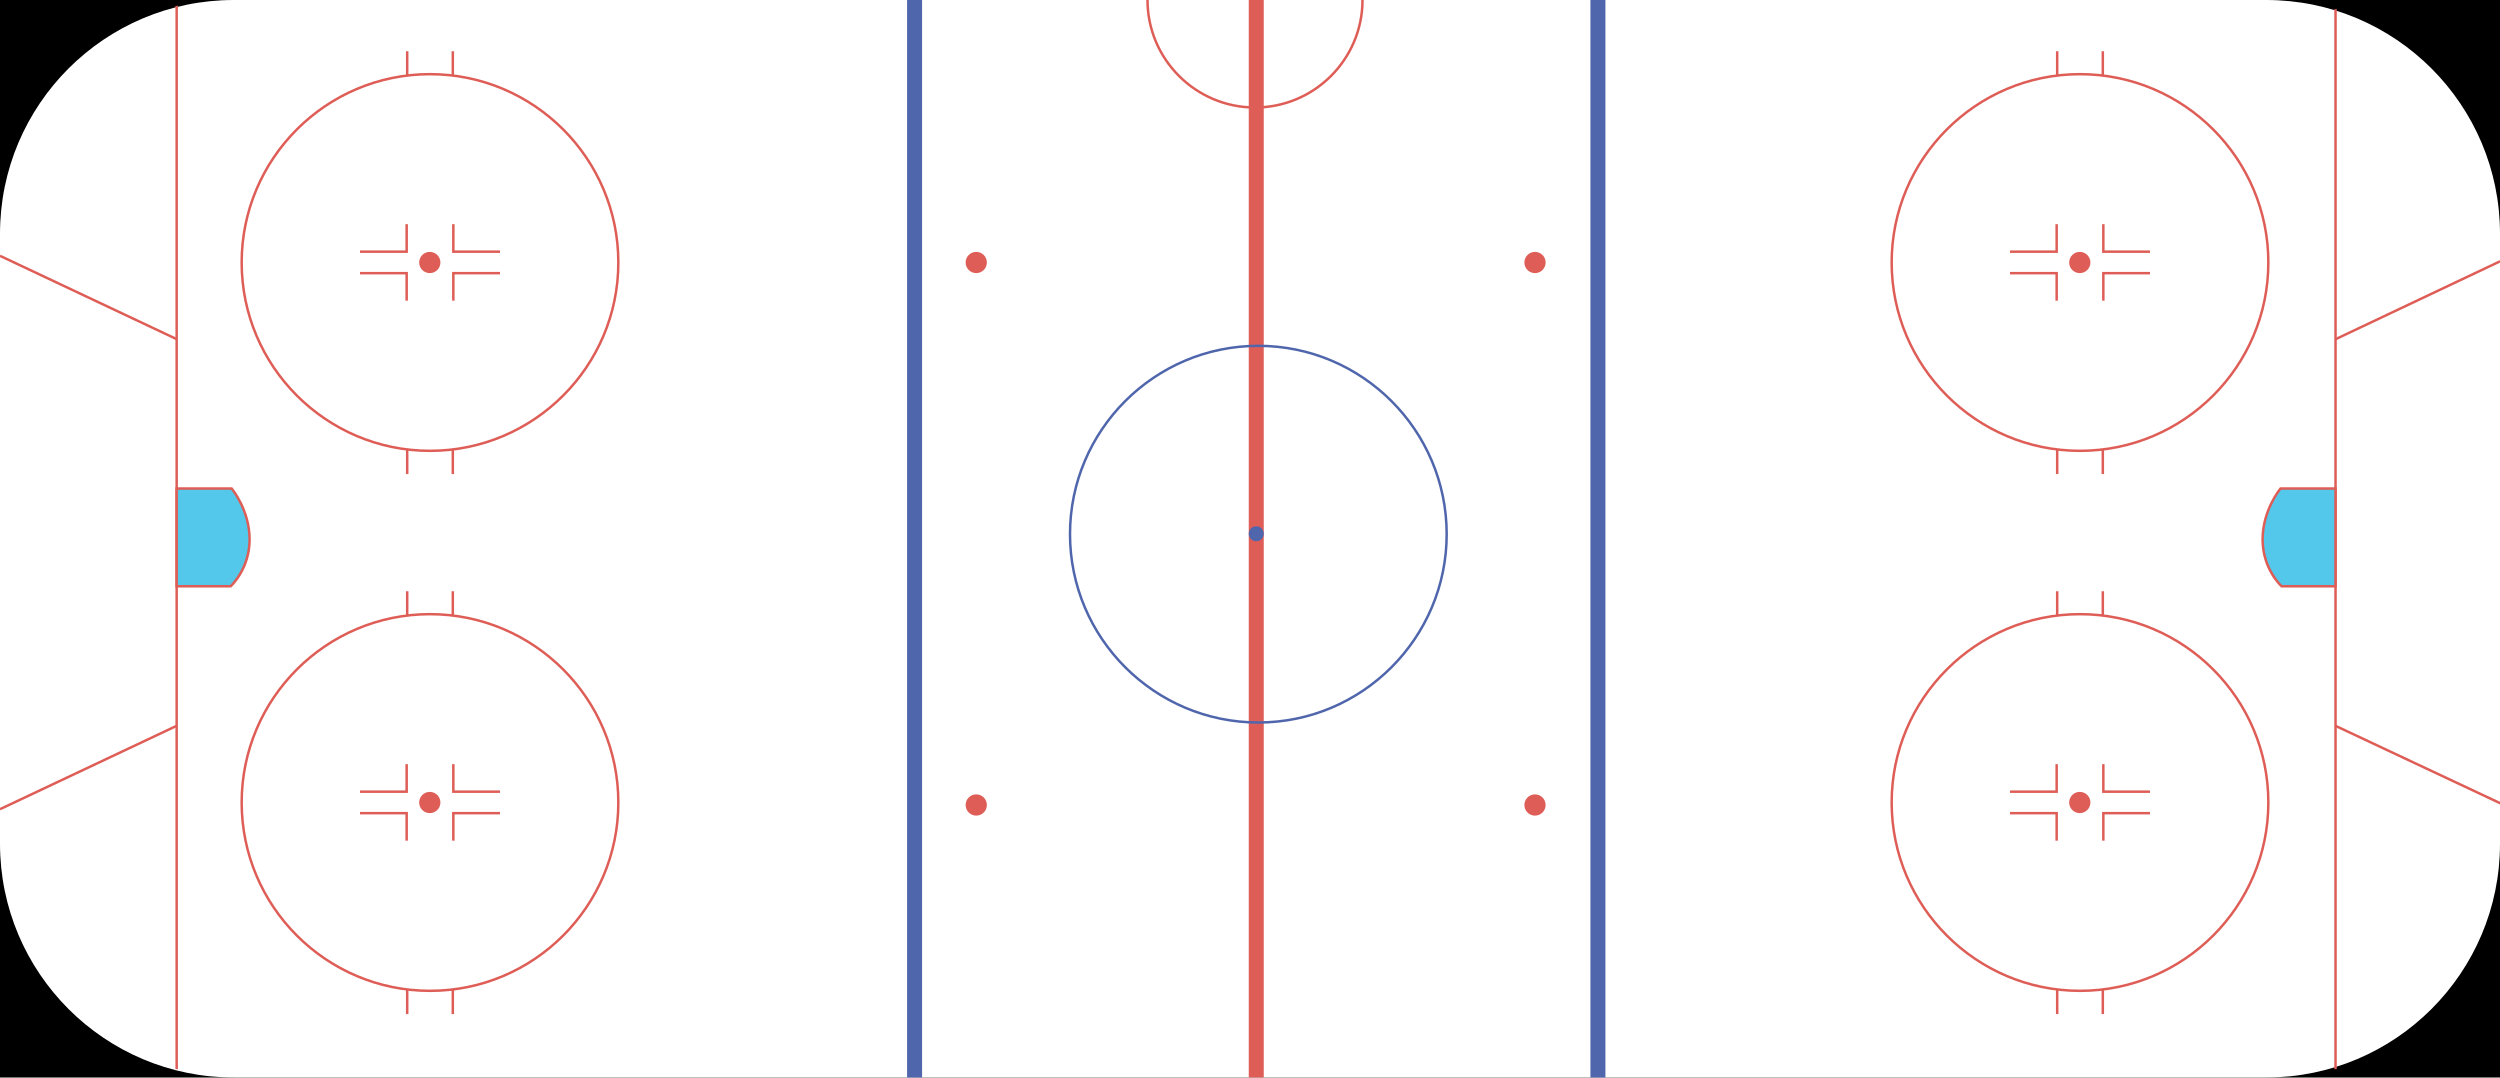
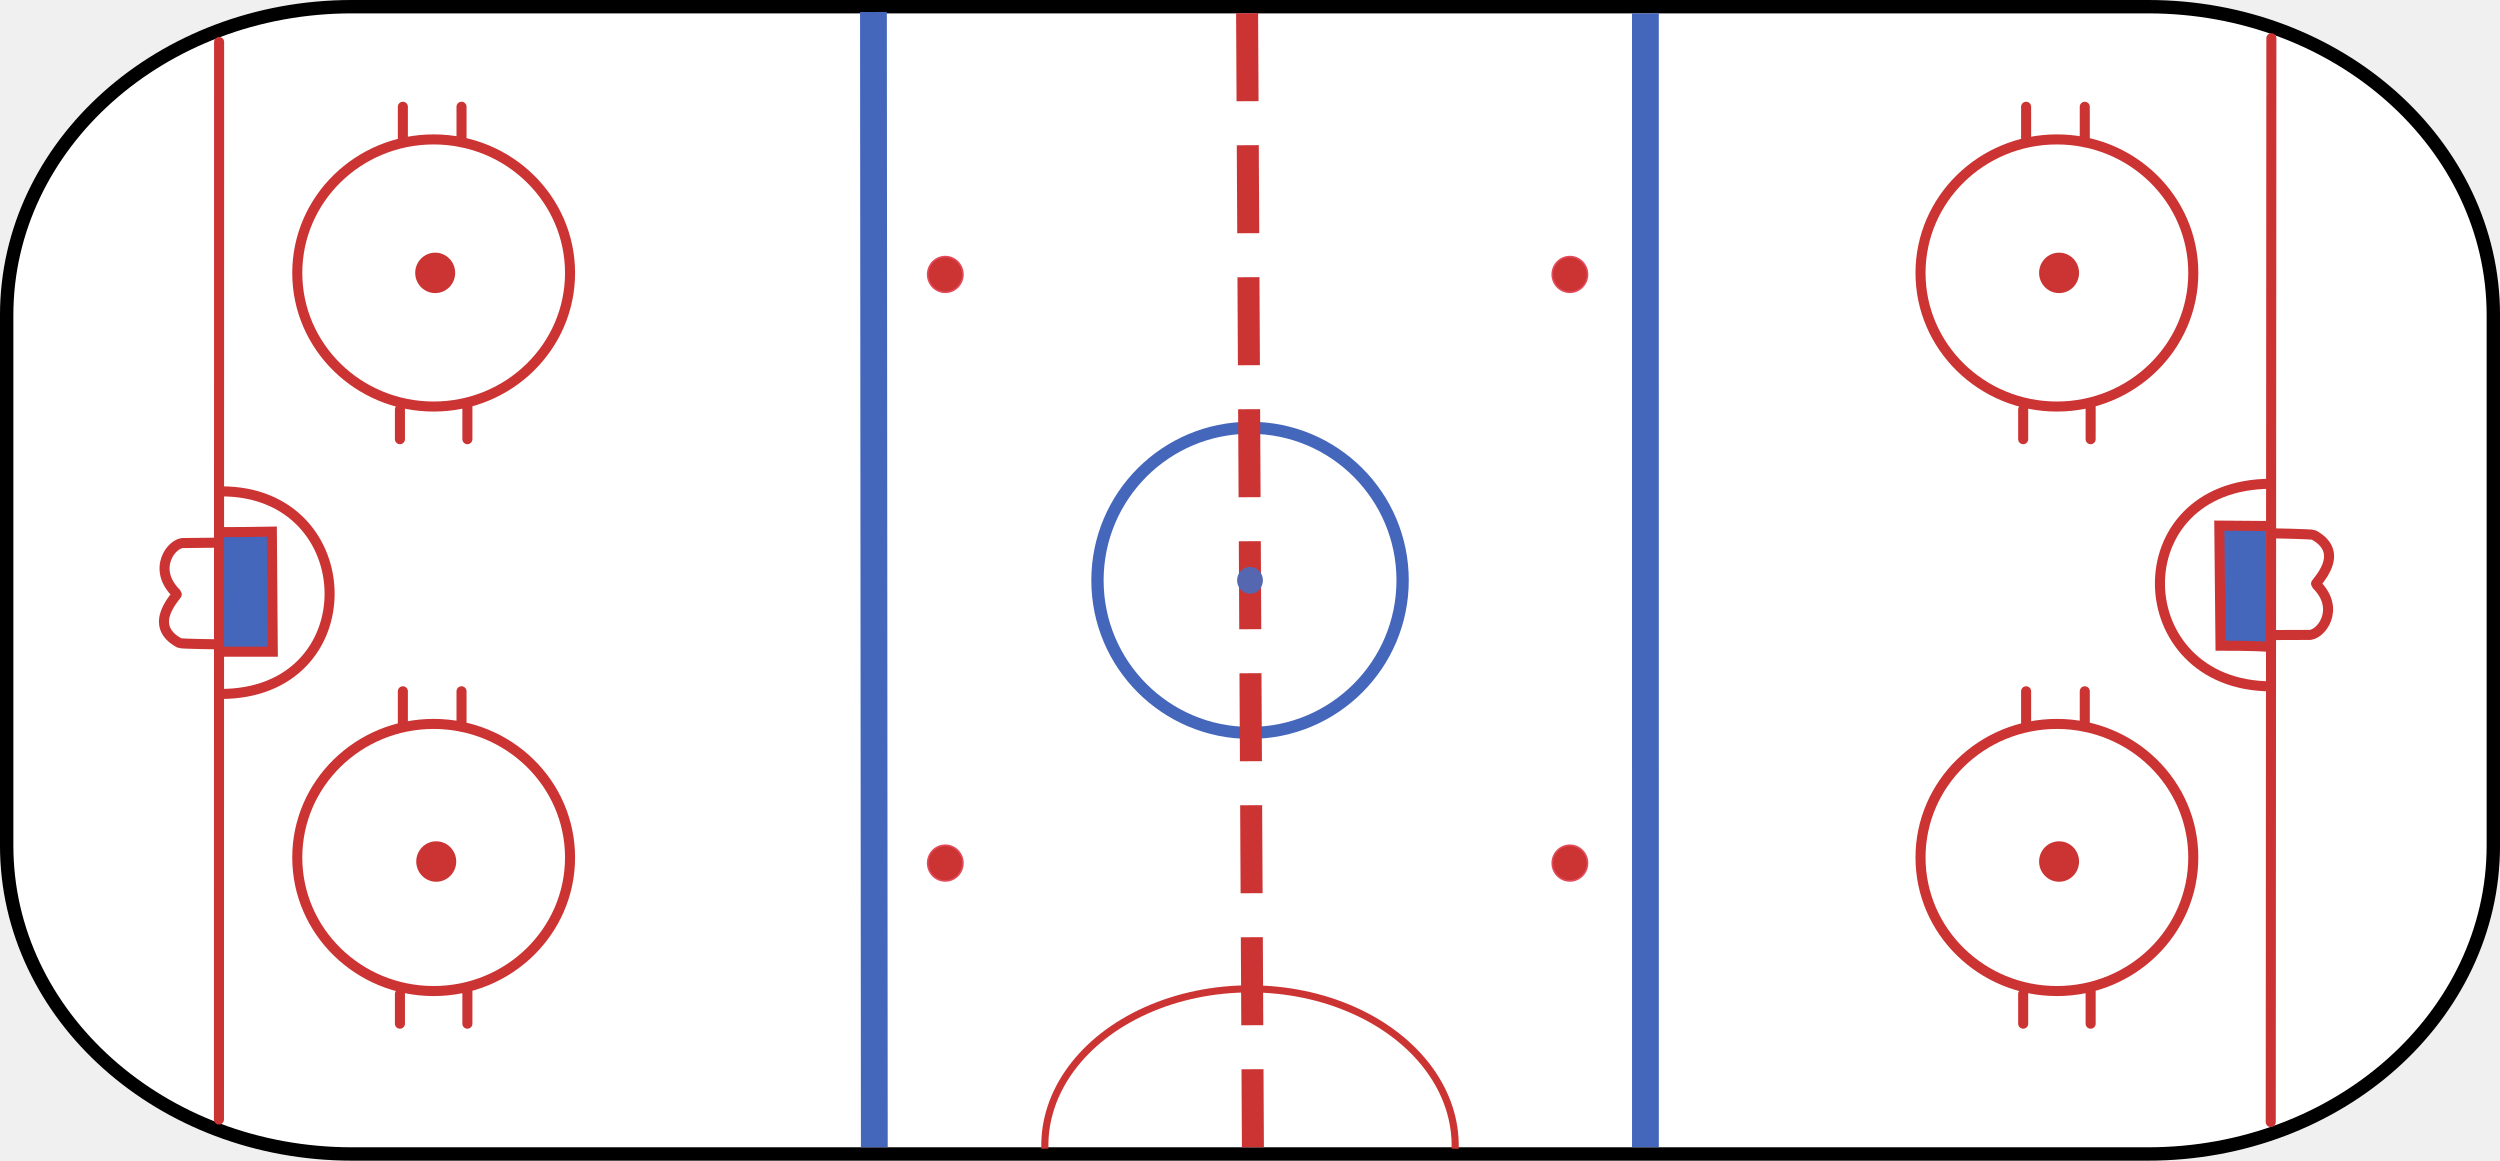
- <svg xmlns="http://www.w3.org/2000/svg" version="1.1" id="Layer_1" x="0px" y="0px" width="1000px" height="431px" viewBox="0 0 1000 431" enable-background="new 0 0 1000 431" xml:space="preserve">
-   <rect width="1000" height="431" />
-   <path fill="#FFFFFF" d="M1000,337.457c0,51.662-41.881,93.543-93.543,93.543H93.543C41.881,431,0,389.119,0,337.457V93.543  C0,41.881,41.881,0,93.543,0h812.914C958.119,0,1000,41.881,1000,93.543V337.457z" />
-   <rect x="499.5" fill="#DE5D56" width="6" height="431" />
-   <rect x="362.833" fill="#5066AC" width="6" height="431" />
-   <rect x="636.167" fill="#5066AC" width="6" height="431" />
-   <path fill="#5066AC" d="M503.334,289.5c-41.815,0-75.833-34.019-75.833-75.833s34.019-75.833,75.833-75.833  c41.815,0,75.834,34.019,75.834,75.833S545.149,289.5,503.334,289.5z M503.334,138.833c-41.263,0-74.833,33.57-74.833,74.833  s33.57,74.833,74.833,74.833c41.264,0,74.834-33.57,74.834-74.833S544.598,138.833,503.334,138.833z" />
-   <circle fill="#DE5D56" cx="390.5" cy="105" r="4.25" />
-   <circle fill="#DE5D56" cx="614" cy="105" r="4.25" />
-   <circle fill="#DE5D56" cx="390.5" cy="322" r="4.25" />
-   <circle fill="#DE5D56" cx="614" cy="322" r="4.25" />
-   <g>
-     <path fill="#DE5D56" d="M172,180.833c-41.815,0-75.833-34.019-75.833-75.833S130.186,29.166,172,29.166S247.834,63.185,247.834,105   S213.815,180.833,172,180.833z M172,30.166c-41.263,0-74.833,33.57-74.833,74.833s33.57,74.833,74.833,74.833   s74.833-33.57,74.833-74.833S213.264,30.166,172,30.166z" />
-     <circle fill="#DE5D56" cx="171.917" cy="105" r="4.25" />
-     <g>
-       <polygon fill="#DE5D56" points="163.167,101.167 144,101.167 144,100.167 162.167,100.167 162.167,89.667 163.167,89.667   " />
-       <polygon fill="#DE5D56" points="200,101.167 180.833,101.167 180.833,89.667 181.833,89.667 181.833,100.167 200,100.167   " />
+ <svg xmlns="http://www.w3.org/2000/svg" xmlns:xlink="http://www.w3.org/1999/xlink" id="svg2" version="0.48.4 r9939" space="preserve" viewBox="0 0 748.498 347.5" docname="Icehockeylayout.svg">
+   <defs id="defs48">
+     <pattern id="pattern3025" collect="always" xlink:href="#path14545_1_" patternTransform="matrix(.1651 0 0 -.167 -6677 -9802.6)" />
+     <pattern id="pattern3021" collect="always" xlink:href="#path15433_1_" patternTransform="matrix(-.1651 -.0013 -.0013 .167 -8450.3 -6867.9)" />
+     <pattern id="path14545_1_" xlink:href="#pattern1564" patternTransform="matrix(.1651 0 0 -.167 -6677 -9802.6)" />
+     <pattern id="path15433_1_" xlink:href="#pattern1560" patternTransform="matrix(-.1651 -.0013 -.0013 .167 -8450.3 -6867.9)" />
+   </defs>
+   <namedview id="base" bordercolor="#666666" window-y="343" window-x="1665" pagecolor="#ffffff" zoom="0.939" borderopacity="1.0" cy="323.698" cx="444.263" pageopacity="0.0" window-height="539" pageshadow="2" window-width="759" current-layer="svg2" />
+   <pattern id="pattern1560" height="450" width="800" patternUnits="userSpaceOnUse" y="544.964" x="45.958" viewBox="0 -450 800 450">
+     <g id="g6">
+       <polygon id="polygon8" knockout="Off" points="0 0 800 0 800 -450 0 -450" fill="none" />
    </g>
-     <g>
-       <polygon fill="#DE5D56" points="163.167,120.266 162.167,120.266 162.167,109.766 144,109.766 144,108.766 163.167,108.766   " />
-       <polygon fill="#DE5D56" points="181.833,120.266 180.833,120.266 180.833,108.766 200,108.766 200,109.766 181.833,109.766   " />
+   </pattern>
+   <pattern id="pattern1564" height="450" width="800" patternUnits="userSpaceOnUse" y="544.964" x="45.958" viewBox="0 -450 800 450">
+     <g id="g11">
+       <polygon id="polygon13" knockout="Off" points="0 0 800 0 800 -450 0 -450" fill="none" />
    </g>
-     <rect x="162.375" y="20.5" fill="#DE5D56" width="1" height="9.625" />
-     <rect x="180.625" y="20.5" fill="#DE5D56" width="1" height="9.625" />
-     <rect x="162.375" y="180" fill="#DE5D56" width="1" height="9.625" />
-     <rect x="180.625" y="180" fill="#DE5D56" width="1" height="9.625" />
+   </pattern>
+   <path id="rect2206" style="stroke-linejoin:round;stroke:#000000;stroke-width:4.005;stroke-linecap:round;fill:#ffffff" connector-curvature="0" d="m105.38 2.002h537.75c57.091 0 103.37 41.346 103.37 92.348v158.8c0 51.003-46.281 92.349-103.37 92.349h-537.75c-57.096 0-103.38-41.35-103.38-92.35v-158.8c0.002-51.002 46.284-92.348 103.38-92.348z" />
+   <ellipse id="path2208" style="stroke-linejoin:round;stroke:#4466bb;stroke-width:3.01;stroke-linecap:round;fill:none" rx="37.321" ry="38.21" transform="matrix(1.224 0 0 1.1955 -86.868 -29.518)" cy="170.03" cx="376.74" />
+   <g id="g3845" transform="translate(34)">
+     <ellipse id="path2210" style="stroke-linejoin:round;stroke:#e24b5a;stroke-width:.502;stroke-linecap:round;fill:#cc3333" d="m 254.288,82.169 c 0,2.946 -2.359,5.334 -5.269,5.334 -2.91,0 -5.269,-2.388 -5.269,-5.334 0,-2.946 2.359,-5.334 5.269,-5.334 2.91,0 5.269,2.388 5.269,5.334 z" rx="5.269" ry="5.334" cy="82.169" cx="249.02" />
+     <ellipse id="path2212" style="stroke-linejoin:round;stroke:#e24b5a;stroke-width:.502;stroke-linecap:round;fill:#cc3333" d="m 254.288,258.412 c 0,2.946 -2.359,5.335 -5.269,5.335 -2.91,0 -5.269,-2.389 -5.269,-5.335 0,-2.946 2.359,-5.335 5.269,-5.335 2.91,0 5.269,2.389 5.269,5.335 z" rx="5.269" ry="5.335" cy="258.41" cx="249.02" />
  </g>
-   <g>
-     <path fill="#DE5D56" d="M172,396.833c-41.815,0-75.833-34.019-75.833-75.833c0-41.815,34.019-75.834,75.833-75.834   s75.833,34.019,75.833,75.834C247.834,362.814,213.815,396.833,172,396.833z M172,246.166c-41.263,0-74.833,33.57-74.833,74.834   c0,41.263,33.57,74.833,74.833,74.833s74.833-33.57,74.833-74.833C246.834,279.736,213.264,246.166,172,246.166z" />
-     <circle fill="#DE5D56" cx="171.917" cy="321" r="4.25" />
-     <g>
-       <polygon fill="#DE5D56" points="163.167,317.167 144,317.167 144,316.167 162.167,316.167 162.167,305.667 163.167,305.667   " />
-       <polygon fill="#DE5D56" points="200,317.167 180.833,317.167 180.833,305.667 181.833,305.667 181.833,316.167 200,316.167   " />
-     </g>
-     <g>
-       <polygon fill="#DE5D56" points="163.167,336.266 162.167,336.266 162.167,325.766 144,325.766 144,324.766 163.167,324.766   " />
-       <polygon fill="#DE5D56" points="181.833,336.266 180.833,336.266 180.833,324.766 200,324.766 200,325.766 181.833,325.766   " />
-     </g>
-     <rect x="162.375" y="236.5" fill="#DE5D56" width="1" height="9.625" />
-     <rect x="180.625" y="236.5" fill="#DE5D56" width="1" height="9.625" />
-     <rect x="162.375" y="396" fill="#DE5D56" width="1" height="9.625" />
-     <rect x="180.625" y="396" fill="#DE5D56" width="1" height="9.625" />
-   </g>
-   <g>
-     <path fill="#DE5D56" d="M832,180.833c-41.814,0-75.833-34.019-75.833-75.833S790.186,29.166,832,29.166   c41.815,0,75.834,34.019,75.834,75.833S873.815,180.833,832,180.833z M832,30.166c-41.263,0-74.833,33.57-74.833,74.833   s33.57,74.833,74.833,74.833c41.264,0,74.834-33.57,74.834-74.833S873.264,30.166,832,30.166z" />
-     <circle fill="#DE5D56" cx="831.917" cy="105" r="4.25" />
-     <g>
-       <polygon fill="#DE5D56" points="823.166,101.167 804,101.167 804,100.167 822.166,100.167 822.166,89.667 823.166,89.667   " />
-       <polygon fill="#DE5D56" points="860,101.167 840.834,101.167 840.834,89.667 841.834,89.667 841.834,100.167 860,100.167   " />
-     </g>
-     <g>
-       <polygon fill="#DE5D56" points="823.166,120.266 822.166,120.266 822.166,109.766 804,109.766 804,108.766 823.166,108.766   " />
-       <polygon fill="#DE5D56" points="841.834,120.266 840.834,120.266 840.834,108.766 860,108.766 860,109.766 841.834,109.766   " />
-     </g>
-     <rect x="822.375" y="20.5" fill="#DE5D56" width="1" height="9.625" />
-     <rect x="840.625" y="20.5" fill="#DE5D56" width="1" height="9.625" />
-     <rect x="822.375" y="180" fill="#DE5D56" width="1" height="9.625" />
-     <rect x="840.625" y="180" fill="#DE5D56" width="1" height="9.625" />
-   </g>
-   <g>
-     <path fill="#DE5D56" d="M832,396.833c-41.814,0-75.833-34.019-75.833-75.833c0-41.815,34.019-75.834,75.833-75.834   c41.815,0,75.834,34.019,75.834,75.834C907.834,362.814,873.815,396.833,832,396.833z M832,246.166   c-41.263,0-74.833,33.57-74.833,74.834c0,41.263,33.57,74.833,74.833,74.833c41.264,0,74.834-33.57,74.834-74.833   C906.834,279.736,873.264,246.166,832,246.166z" />
-     <circle fill="#DE5D56" cx="831.917" cy="321" r="4.25" />
-     <g>
-       <polygon fill="#DE5D56" points="823.166,317.167 804,317.167 804,316.167 822.166,316.167 822.166,305.667 823.166,305.667   " />
-       <polygon fill="#DE5D56" points="860,317.167 840.834,317.167 840.834,305.667 841.834,305.667 841.834,316.167 860,316.167   " />
-     </g>
-     <g>
-       <polygon fill="#DE5D56" points="823.166,336.266 822.166,336.266 822.166,325.766 804,325.766 804,324.766 823.166,324.766   " />
-       <polygon fill="#DE5D56" points="841.834,336.266 840.834,336.266 840.834,324.766 860,324.766 860,325.766 841.834,325.766   " />
-     </g>
-     <rect x="822.375" y="236.5" fill="#DE5D56" width="1" height="9.625" />
-     <rect x="840.625" y="236.5" fill="#DE5D56" width="1" height="9.625" />
-     <rect x="822.375" y="396" fill="#DE5D56" width="1" height="9.625" />
-     <rect x="840.625" y="396" fill="#DE5D56" width="1" height="9.625" />
-   </g>
-   <circle fill="#5066AC" cx="502.5" cy="213.5" r="3" />
-   <path fill="#DE5D56" d="M502,43.5c-23.986,0-43.5-19.514-43.5-43.5h1c0,23.435,19.065,42.5,42.5,42.5S544.5,23.435,544.5,0h1  C545.5,23.986,525.986,43.5,502,43.5z" />
-   <g>
-     <rect x="70.166" y="2.333" fill="#DE5D56" width="1" height="425.333" />
-     <rect x="-3.734" y="118.5" transform="matrix(0.9044 0.4266 -0.4266 0.9044 54.1449 -3.701)" fill="#DE5D56" width="78.133" height="1" />
-     <rect x="34.833" y="267.934" transform="matrix(0.4268 0.9044 -0.9044 0.4268 297.8904 144.0239)" fill="#DE5D56" width="1" height="78.133" />
-     <g>
-       <path fill="#53C8EA" d="M92.667,195.418h-22v39.083H92.25c0,0,7.583-6.833,7.583-18.75    C99.833,203.834,92.667,195.418,92.667,195.418z" />
-       <path fill="#DE5D56" d="M92.442,235.001H70.167v-40.083h22.731l0.15,0.176c0.073,0.085,7.286,8.695,7.286,20.658    c0,12.001-7.433,18.835-7.749,19.121L92.442,235.001z M71.167,234.001H92.05c1.006-0.987,7.284-7.58,7.284-18.25    c0-10.657-5.905-18.571-6.905-19.833H71.167V234.001z" />
+   <g id="g3852" transform="translate(-34)">
+     <ellipse id="path2214" style="stroke-linejoin:round;stroke:#e24b5a;stroke-width:.502;stroke-linecap:round;fill:#cc3333" d="m 509.288,258.412 c 0,2.946 -2.359,5.335 -5.269,5.335 -2.91,0 -5.269,-2.389 -5.269,-5.335 0,-2.946 2.359,-5.335 5.269,-5.335 2.91,0 5.269,2.389 5.269,5.335 z" rx="5.269" ry="5.335" cy="258.41" cx="504.02" />
+     <g id="g3849">
+       <ellipse id="path2216" style="stroke-linejoin:round;stroke:#e24b5a;stroke-width:.502;stroke-linecap:round;fill:#cc3333" d="m 509.288,82.169 c 0,2.946 -2.359,5.334 -5.269,5.334 -2.91,0 -5.269,-2.388 -5.269,-5.334 0,-2.946 2.359,-5.334 5.269,-5.334 2.91,0 5.269,2.388 5.269,5.334 z" rx="5.269" ry="5.334" cy="82.169" cx="504.02" />
    </g>
  </g>
-   <rect x="933.709" y="3.667" fill="#DE5D56" width="1" height="423.999" />
-   <rect x="966.605" y="83.683" transform="matrix(0.428 0.9038 -0.9038 0.428 661.7531 -805.3743)" fill="#DE5D56" width="0.999" height="72.8" />
-   <rect x="930.74" y="305.376" transform="matrix(0.9051 0.4252 -0.4252 0.9051 221.8494 -382.2589)" fill="#DE5D56" width="73.103" height="1" />
-   <g>
-     <path fill="#53C8EA" d="M912.208,195.418h22v39.083h-21.583c0,0-7.584-6.833-7.584-18.75   C905.041,203.834,912.208,195.418,912.208,195.418z" />
-     <path fill="#DE5D56" d="M934.708,235.001h-22.275l-0.143-0.129c-0.316-0.285-7.749-7.119-7.749-19.121   c0-11.963,7.214-20.572,7.286-20.658l0.15-0.176h22.73V235.001z M912.825,234.001h20.883v-38.083h-21.262   c-1,1.263-6.905,9.177-6.905,19.833C905.541,226.421,911.819,233.014,912.825,234.001z" />
-   </g>
+   <line id="path2218" style="stroke:#cc3333;stroke-linecap:square;stroke-dasharray:19.761, 19.761;stroke-width:6.587;fill:none" x1="373.4" y1="7.248" x2="375.1" y2="340.21" />
+   <line id="path3093" style="stroke:#4466bb;stroke-width:8.026;fill:none" x1="261.51" y1="3.583" x2="261.77" y2="343.48" />
+   <line id="path3095" style="stroke:#4466bb;stroke-width:8.026;fill:none" x1="492.63" y1="3.993" x2="492.64" y2="343.48" />
+   <path id="path25" style="stroke-linejoin:round;stroke:#cc3333;stroke-width:3.01;stroke-linecap:round;fill:none" connector-curvature="0" d="m170.67 256.73c0 22.072-18.294 39.986-40.834 39.986s-40.834-17.914-40.834-39.986c0-22.073 18.294-39.988 40.834-39.988s40.834 17.915 40.834 39.988zm-50.054-39.988v-9.773m17.563-0.001v10.662m1.756 79.086v9.775m-20.197-8.886v8.887" />
+   <path id="path24203" style="fill:#cc3333" connector-curvature="0" d="m136.59 257.94c0 3.343-2.681 6.056-5.983 6.056s-5.983-2.713-5.983-6.056c0-3.342 2.681-6.055 5.983-6.055 3.296 0 5.973 2.699 5.983 6.035" />
+   <path id="path28" style="stroke-linejoin:round;stroke:#cc3333;stroke-width:3.01;stroke-linecap:round;fill:none" connector-curvature="0" d="m170.67 81.729c0 22.073-18.294 39.988-40.834 39.988s-40.834-17.915-40.834-39.988 18.294-39.987 40.834-39.987 40.834 17.915 40.834 39.987zm-50.054-39.987v-9.774m17.563 0v10.663m1.756 79.086v9.774m-20.197-8.886v8.886" />
+   <path id="path24191" style="fill:#cc3333" connector-curvature="0" d="m136.28 81.699c0 3.343-2.681 6.055-5.983 6.055-3.304 0-5.984-2.712-5.984-6.055 0-3.342 2.681-6.055 5.984-6.055 3.296 0 5.972 2.699 5.983 6.034" />
+   <path id="path31" style="stroke-linejoin:round;stroke:#cc3333;stroke-width:3.01;stroke-linecap:round;fill:none" connector-curvature="0" d="m656.67 81.729c0 22.073-18.294 39.988-40.834 39.988s-40.834-17.915-40.834-39.988 18.294-39.987 40.834-39.987 40.834 17.915 40.834 39.987zm-50.054-39.987v-9.774m17.562 0v10.663m1.757 79.086v9.774m-20.197-8.886v8.886" />
+   <path id="path24179" style="fill:#cc3333" connector-curvature="0" d="m622.47 81.699c0 3.343-2.682 6.055-5.984 6.055s-5.983-2.712-5.983-6.055c0-3.342 2.681-6.055 5.983-6.055 3.296 0 5.973 2.699 5.983 6.034" />
+   <path id="path34" style="stroke-linejoin:round;stroke:#cc3333;stroke-width:3.01;stroke-linecap:round;fill:none" connector-curvature="0" d="m656.67 256.73c0 22.072-18.294 39.986-40.834 39.986s-40.834-17.914-40.834-39.986c0-22.073 18.294-39.988 40.834-39.988s40.834 17.915 40.834 39.988zm-50.054-39.988v-9.773m17.562-0.001v10.662m1.757 79.086v9.775m-20.197-8.886v8.887" />
+   <path id="path24167" style="fill:#cc3333" connector-curvature="0" d="m622.47 257.94c0 3.343-2.681 6.056-5.983 6.056-3.304 0-5.984-2.713-5.984-6.056 0-3.342 2.681-6.055 5.984-6.055 3.296 0 5.972 2.699 5.983 6.035" />
+   <path id="path14545" style="stroke:#cc3333;stroke-width:3.01;fill:url(#pattern3025)" connector-curvature="0" d="m66.484 192.92s-12.223-0.115-12.723-0.383c-10.192-5.446-0.465-14.42-0.795-14.735-7.735-7.384-1.49-15.509 2.1-15.216l11.21-0.127" />
+   <rect id="rect3044" style="fill:#4466bb" ry="0" height="34.126" width="14.027" y="159.89" x="67.007" />
+   <path id="path39" style="stroke:#cc3333;stroke-width:3.01;stroke-linecap:round;fill:none" connector-curvature="0" d="m65.6 12.586-0.045 322.59m0.691-188.06c42.611-0.1 44.025 60.907-0.423 60.649m0.336-48.495c1.011 0.146 15.232-0.098 15.232-0.098l0.277 35.943h-15.962" />
+   <path id="path15433" style="stroke:#cc3333;stroke-width:3.01;fill:url(#pattern3021)" connector-curvature="0" d="m679.98 159.67s12.222 0.211 12.719 0.481c10.15 5.525 0.355 14.424 0.684 14.741 7.679 7.444 1.372 15.52-2.215 15.199l-11.211 0.04" />
+   <rect id="rect3075" style="fill:#4466bb" ry="0" height="34.126" width="14.027" y="158.12" x="664.5" />
+   <path id="path43" style="stroke:#cc3333;stroke-width:3.01;stroke-linecap:round;fill:none" connector-curvature="0" d="m679.86 335.94 0.187-324.49m-0.176 194.04c-43.341-0.202-45.17-60.536 0.062-60.65m-0.003 48.849c-6.295-0.432-15.113-0.372-15.113-0.372l-0.356-35.948 15.493 0.121" />
+   <path id="path29529" style="fill:#5567b0" connector-curvature="0" d="m378.11 173.75c0.002 1.435-0.733 2.762-1.928 3.48s-2.668 0.718-3.863 0c-1.195-0.719-1.931-2.046-1.929-3.48-0.002-1.436 0.733-2.763 1.929-3.48 1.195-0.719 2.668-0.719 3.863 0 1.195 0.717 1.93 2.044 1.928 3.48z" />
+   <path id="path6578" style="stroke:#cc3333;stroke-width:2.131;fill:none" connector-curvature="0" d="m312.83 343.92c-0.445-16.982 11.167-32.822 30.357-41.411 19.191-8.589 42.964-8.585 62.15 0.01s30.79 24.438 30.336 41.42" />
</svg>
